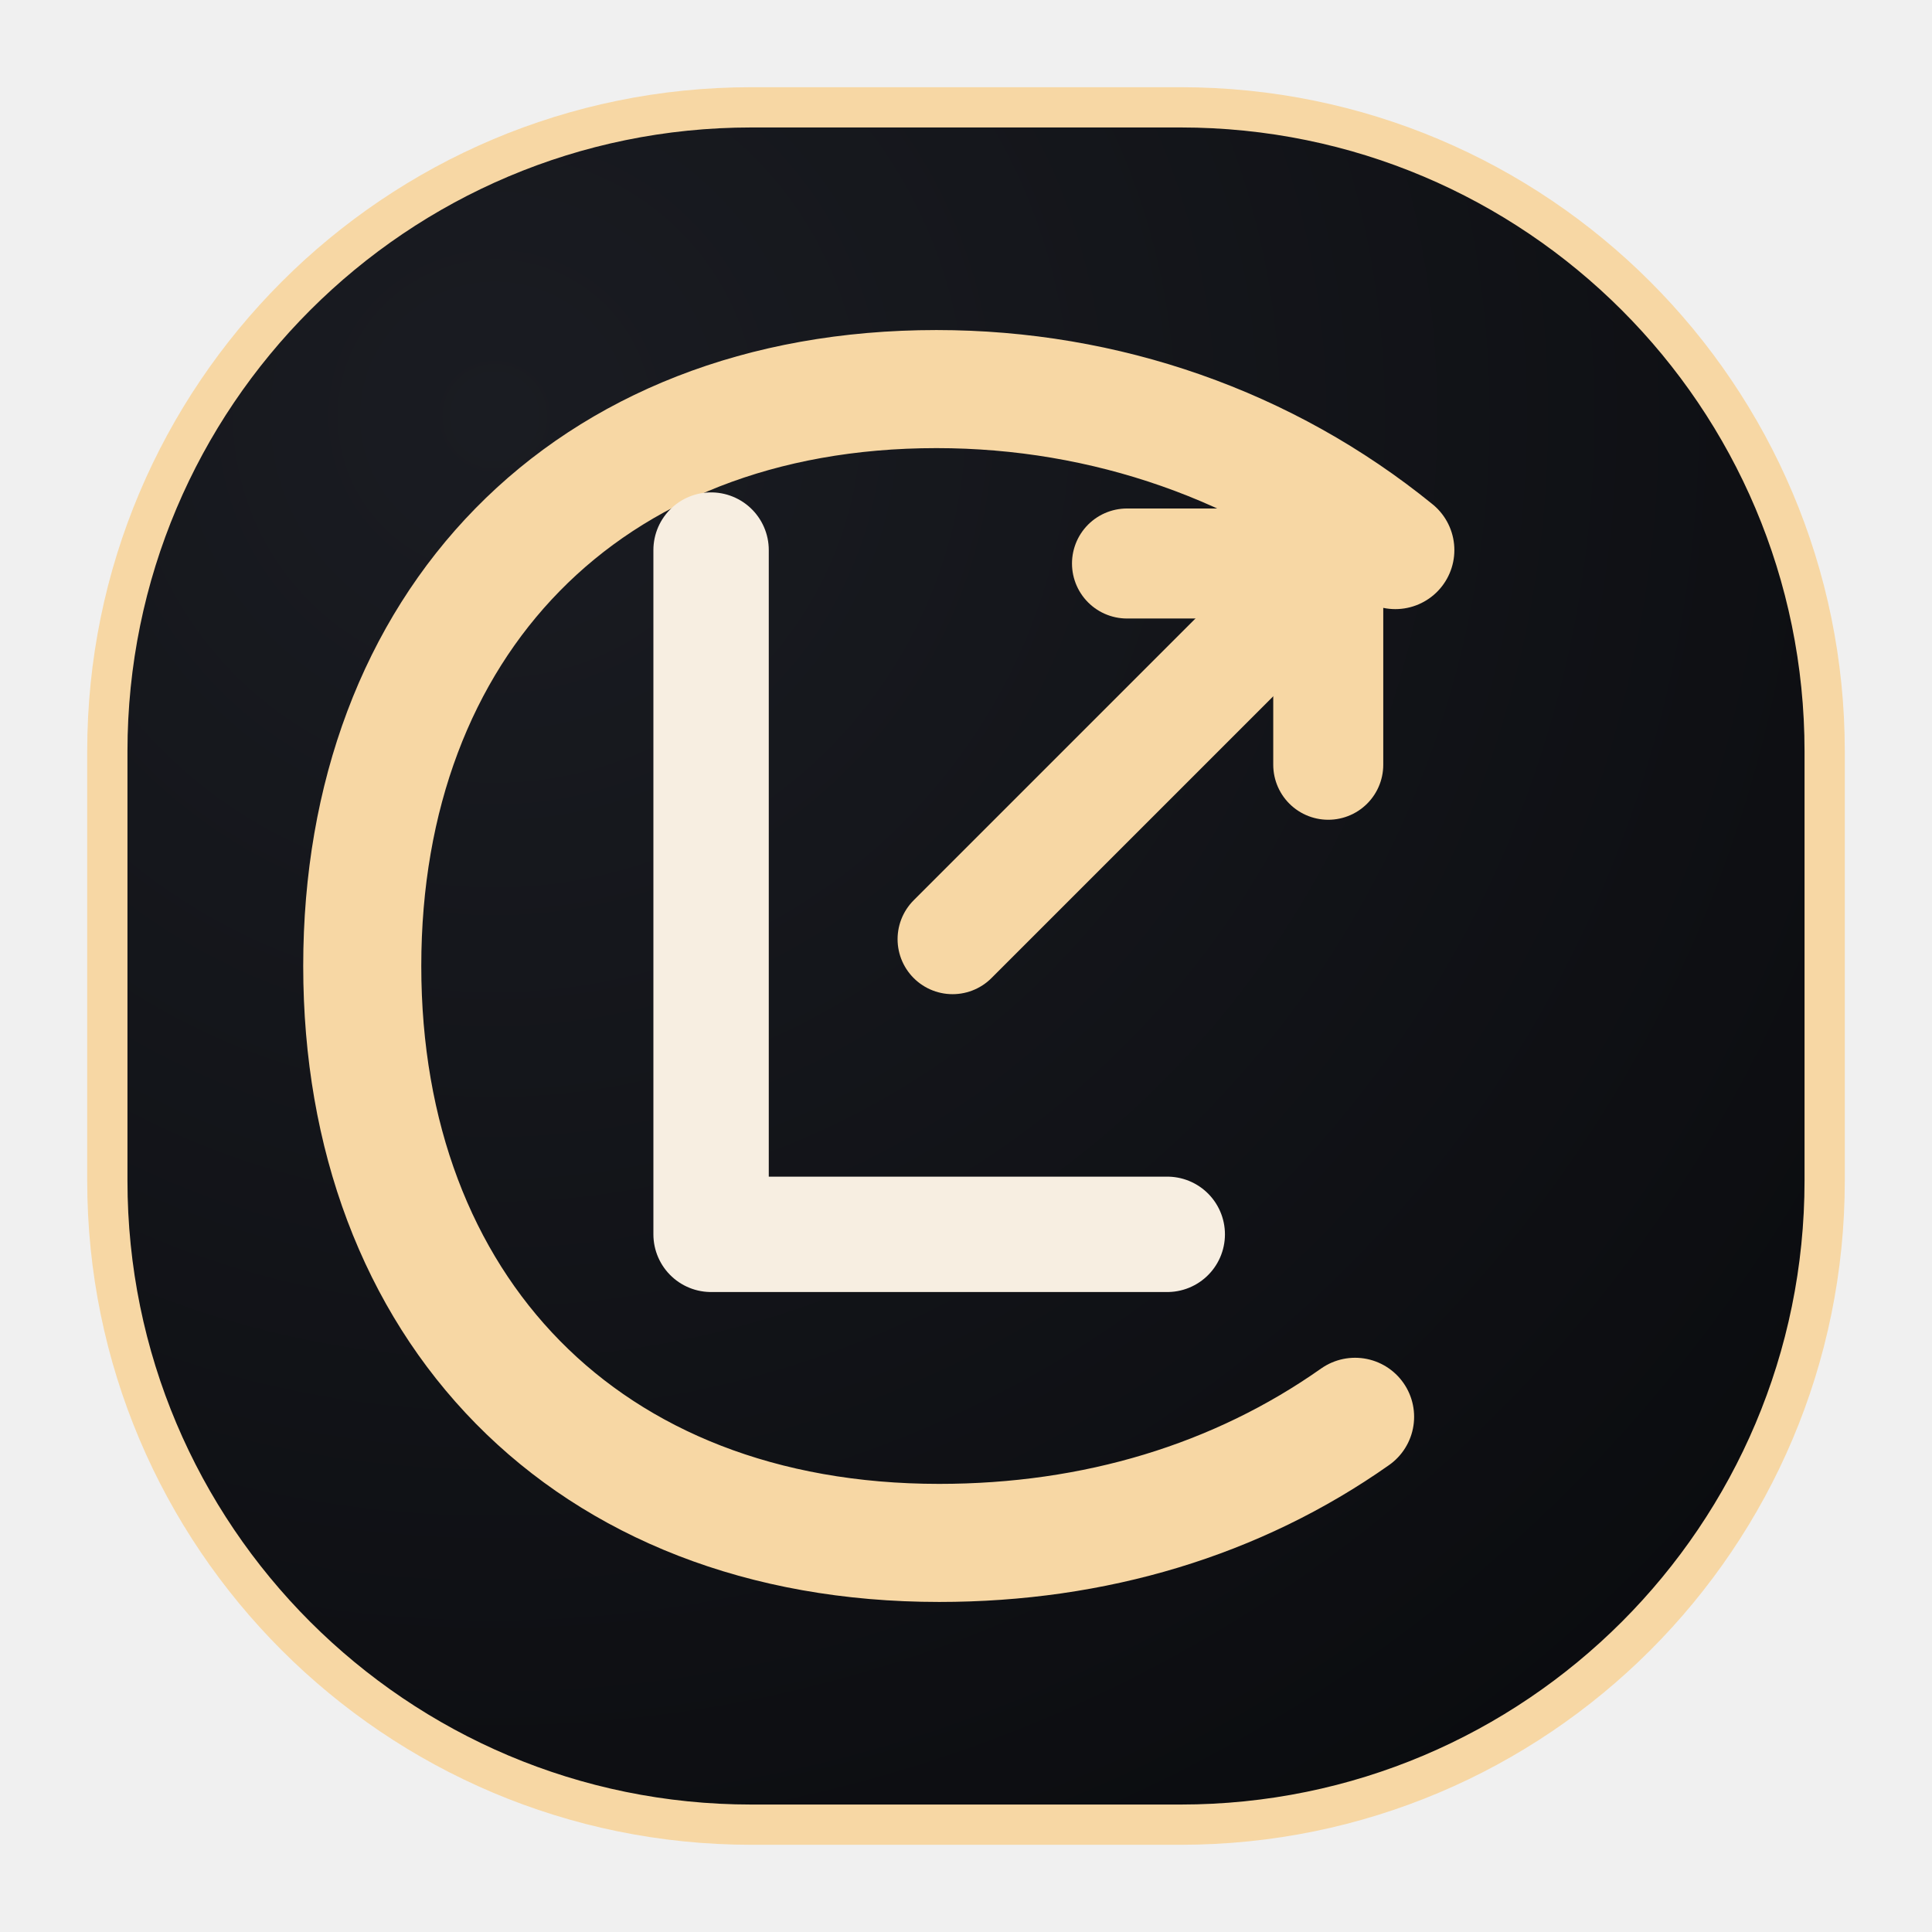
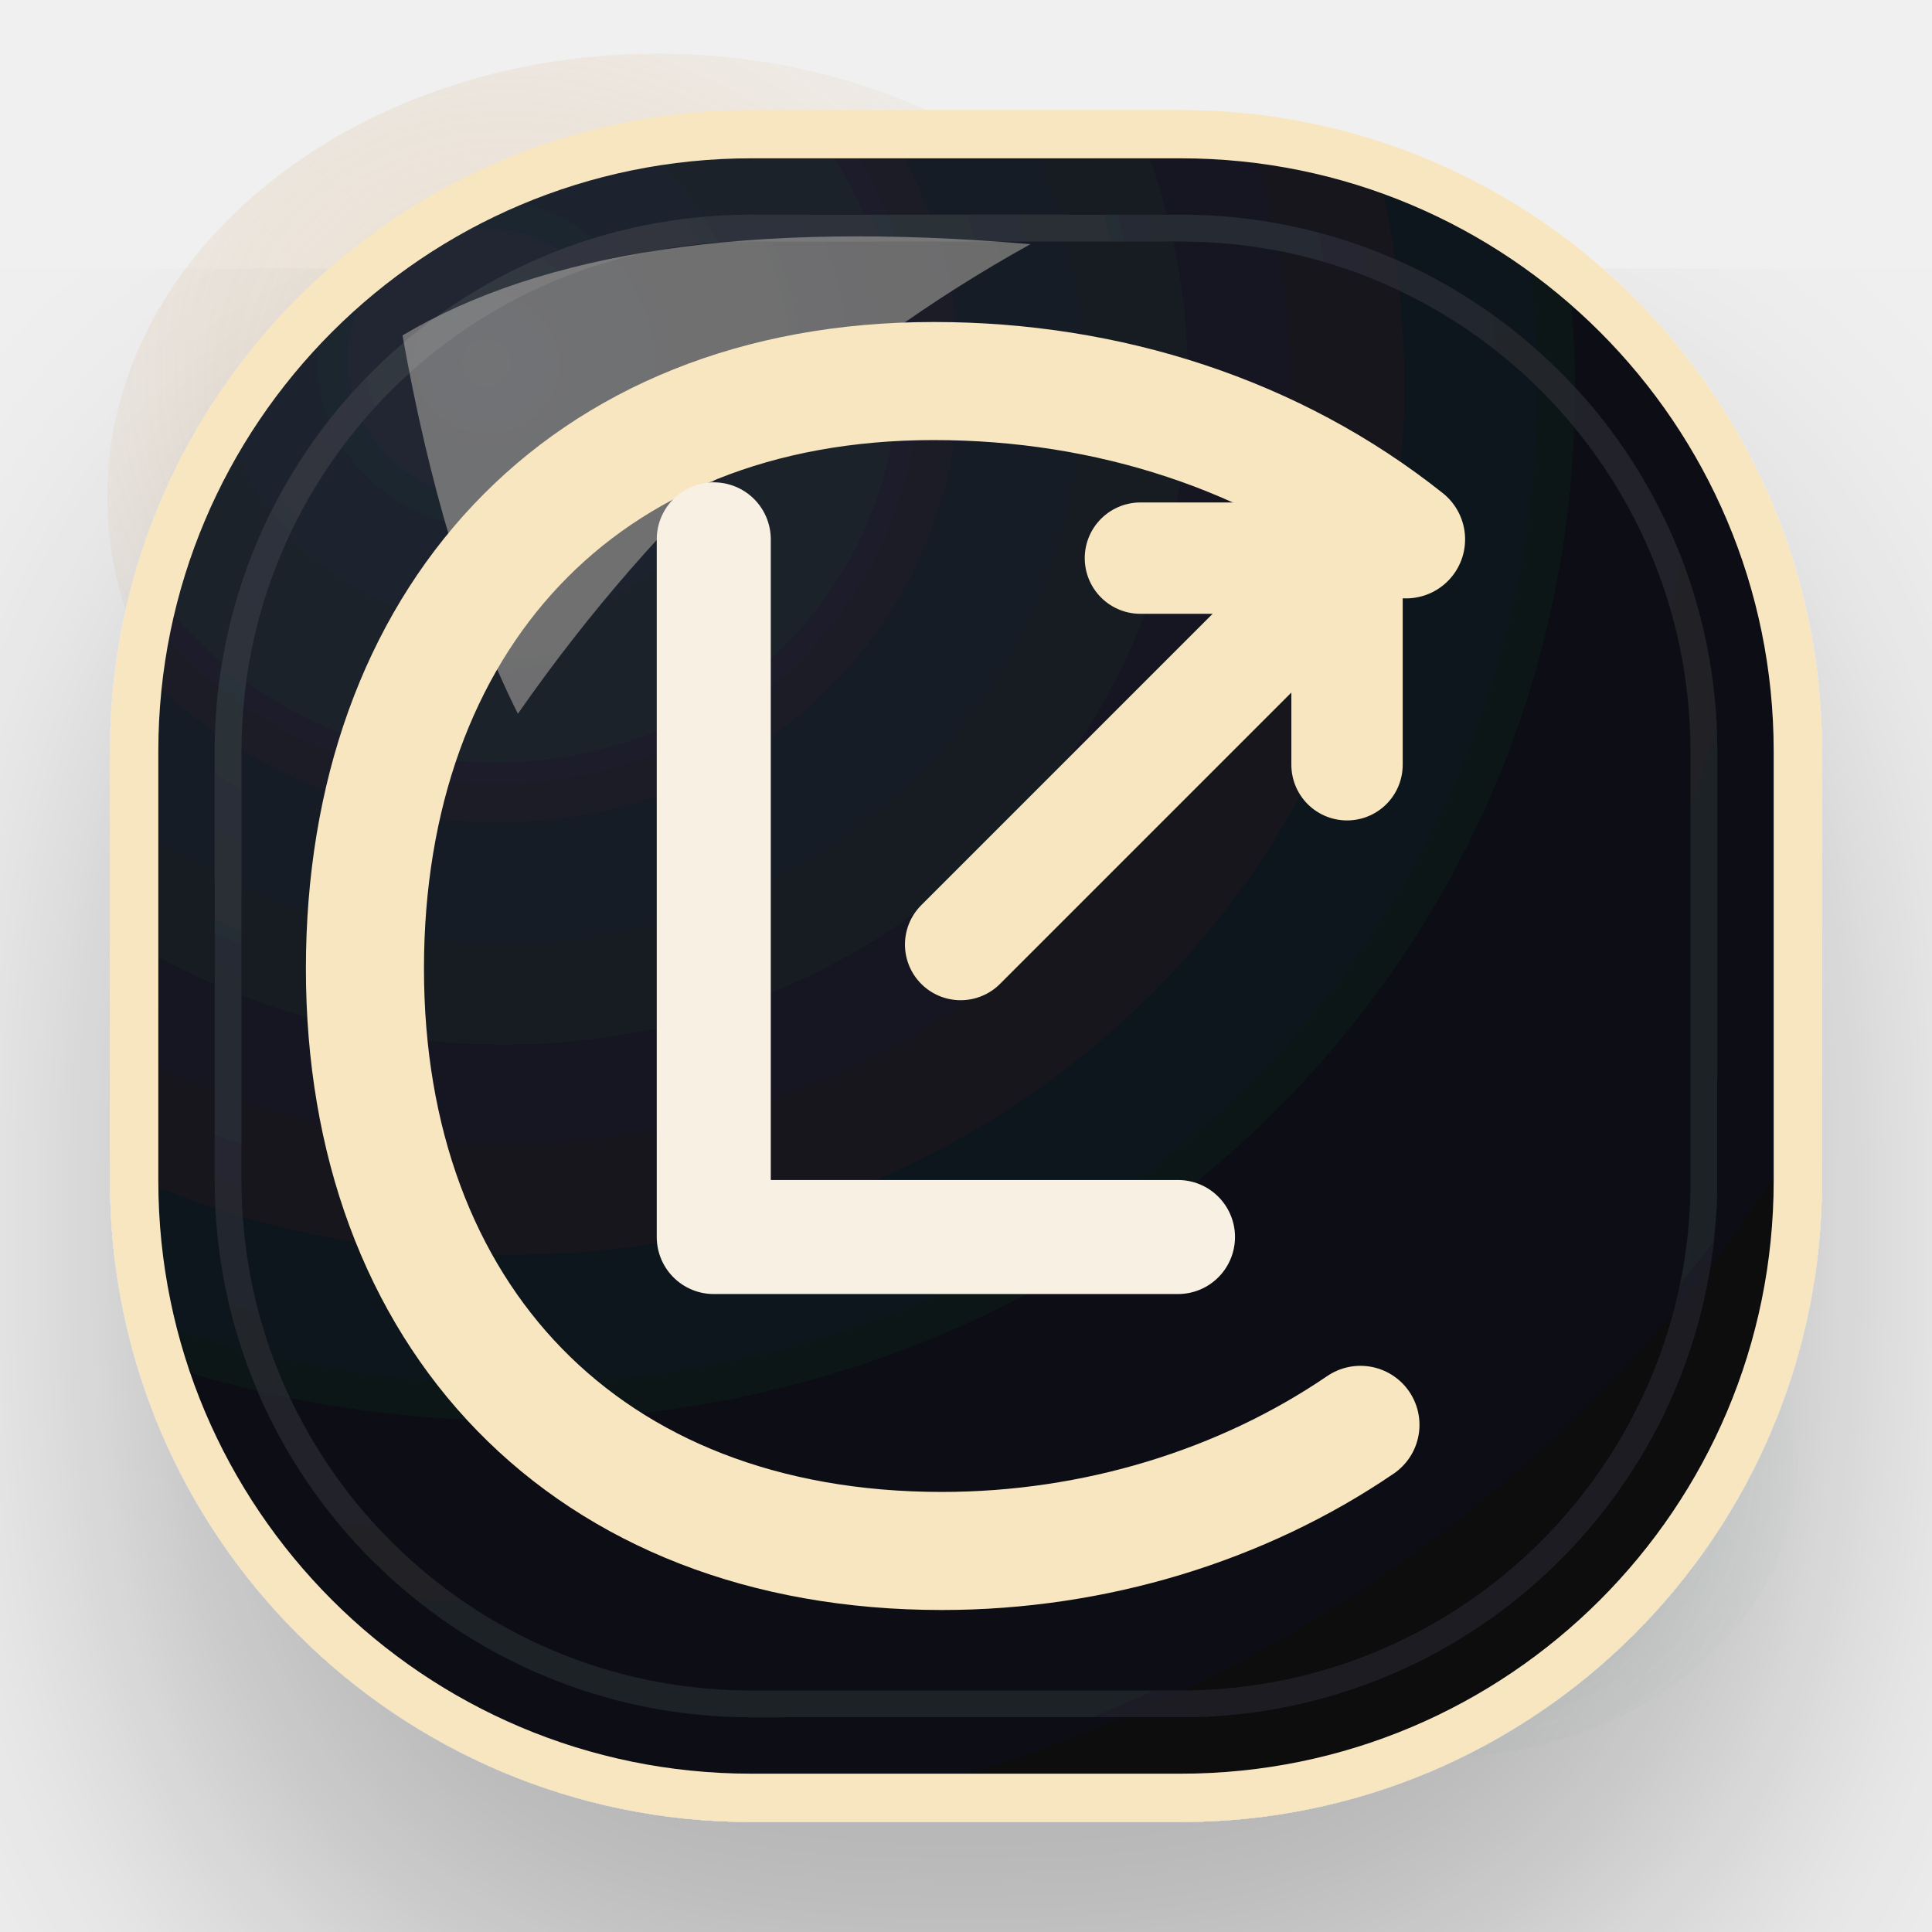
<svg xmlns="http://www.w3.org/2000/svg" viewBox="0 0 72 72" fill="none">
  <defs>
-     <linearGradient id="leadcraftStroke" x1="12" y1="9" x2="60" y2="63">
-       <stop offset="0%" stop-color="#F7D7A4" />
+     <linearGradient id="leadcraftFrame" x1="12" y1="8.5" x2="60" y2="63.5">
+       <stop offset="0%" stop-color="#F8E6C0" />
      <stop offset="52%" stop-color="#D8AA73" />
      <stop offset="100%" stop-color="#7DB7B0" />
    </linearGradient>
-     <radialGradient id="leadcraftFill" cx="0" cy="0" r="1" gradientUnits="userSpaceOnUse" gradientTransform="translate(18 15) rotate(45) scale(72 72)">
-       <stop offset="0%" stop-color="#1A1C22" />
-       <stop offset="100%" stop-color="#090A0D" />
+     <radialGradient id="leadcraftFill" cx="0" cy="0" r="1" gradientUnits="userSpaceOnUse" gradientTransform="translate(18 13) rotate(41) scale(75 72)">
+       <stop offset="0%" stop-color="#222833" />
+       <stop offset="56%" stop-color="#0E1118" />
+       <stop offset="100%" stop-color="#06070A" />
    </radialGradient>
-     <radialGradient id="leadcraftGlow" cx="0" cy="0" r="1" gradientUnits="userSpaceOnUse" gradientTransform="translate(18 13) rotate(33) scale(48 38)">
-       <stop offset="0%" stop-color="#D8AA73" stop-opacity=".18" />
+     <radialGradient id="leadcraftAura" cx="0" cy="0" r="1" gradientUnits="userSpaceOnUse" gradientTransform="translate(21 16) rotate(30) scale(36 30)">
+       <stop offset="0%" stop-color="#D8AA73" stop-opacity=".3" />
+       <stop offset="58%" stop-color="#D8AA73" stop-opacity=".08" />
      <stop offset="100%" stop-color="#D8AA73" stop-opacity="0" />
    </radialGradient>
+     <radialGradient id="leadcraftCoolAura" cx="0" cy="0" r="1" gradientUnits="userSpaceOnUse" gradientTransform="translate(53 54) rotate(12) scale(16 14)">
+       <stop offset="0%" stop-color="#7DB7B0" stop-opacity=".16" />
+       <stop offset="100%" stop-color="#7DB7B0" stop-opacity="0" />
+     </radialGradient>
+     <linearGradient id="leadcraftSheen" x1="20" y1="10" x2="42" y2="28">
+       <stop offset="0%" stop-color="#FFF8EA" stop-opacity=".62" />
+       <stop offset="100%" stop-color="#FFF8EA" stop-opacity="0" />
+     </linearGradient>
+     <filter id="leadcraftShadow" x="-18%" y="-18%" width="136%" height="136%">
+       <feDropShadow dx="0" dy="10" stdDeviation="8" flood-color="#000000" flood-opacity=".26" />
+     </filter>
  </defs>
-   <rect x="6" y="6" width="60" height="60" rx="22" fill="url(#leadcraftGlow)" />
-   <rect x="4" y="4" width="64" height="64" rx="24" fill="url(#leadcraftFill)" stroke="url(#leadcraftStroke)" stroke-width="1.5" />
-   <path d="M52 20.5C47.2 16.6 41.2 14.5 34.9 14.5C21.8 14.5 13.5 23.3 13.5 36C13.5 48.7 21.8 57.5 35 57.5C40.8 57.5 46.1 55.9 50.5 52.8" stroke="url(#leadcraftStroke)" stroke-width="4.4" stroke-linecap="round" />
-   <path d="M26.5 20.5V46H43.5" stroke="#F7EEE1" stroke-width="4.3" stroke-linecap="round" stroke-linejoin="round" />
-   <path d="M35.5 35L49.5 21" stroke="url(#leadcraftStroke)" stroke-width="4.1" stroke-linecap="round" />
-   <path d="M42 21H49.5V28.5" stroke="url(#leadcraftStroke)" stroke-width="4.1" stroke-linecap="round" stroke-linejoin="round" />
+   <ellipse cx="24.5" cy="18.5" rx="20.5" ry="16.5" fill="url(#leadcraftAura)" />
+   <ellipse cx="53.5" cy="54.5" rx="13.5" ry="11" fill="url(#leadcraftCoolAura)" />
+   <g filter="url(#leadcraftShadow)">
+     <rect x="5" y="5" width="62" height="62" rx="23" fill="url(#leadcraftFill)" stroke="url(#leadcraftFrame)" stroke-width="1.8" />
+     <rect x="8.5" y="8.5" width="55" height="55" rx="19.5" stroke="#FFFFFF" stroke-opacity=".08" />
+     <path d="M15 12.5C20.2 9.4 27.9 8.2 38.4 9.1C31 13.2 24.6 19 19.3 26.6C17.4 22.8 16 18.1 15 12.5Z" fill="url(#leadcraftSheen)" opacity=".58" />
+   </g>
+   <path d="M52.4 20.1C47.5 16.2 41.3 14.2 34.8 14.2C21.6 14.2 13.6 23.2 13.6 36.1C13.6 49 21.8 57.8 35.1 57.8C40.8 57.8 46.3 56.1 50.7 53.1" stroke="url(#leadcraftFrame)" stroke-width="4.4" stroke-linecap="round" />
+   <path d="M26.6 20.1V46.1H43.9" stroke="#F8F0E3" stroke-width="4.25" stroke-linecap="round" stroke-linejoin="round" />
+   <path d="M35.8 35.2L50.2 20.8" stroke="url(#leadcraftFrame)" stroke-width="4.15" stroke-linecap="round" />
+   <path d="M42.5 20.8H50.2V28.5" stroke="url(#leadcraftFrame)" stroke-width="4.15" stroke-linecap="round" stroke-linejoin="round" />
</svg>
